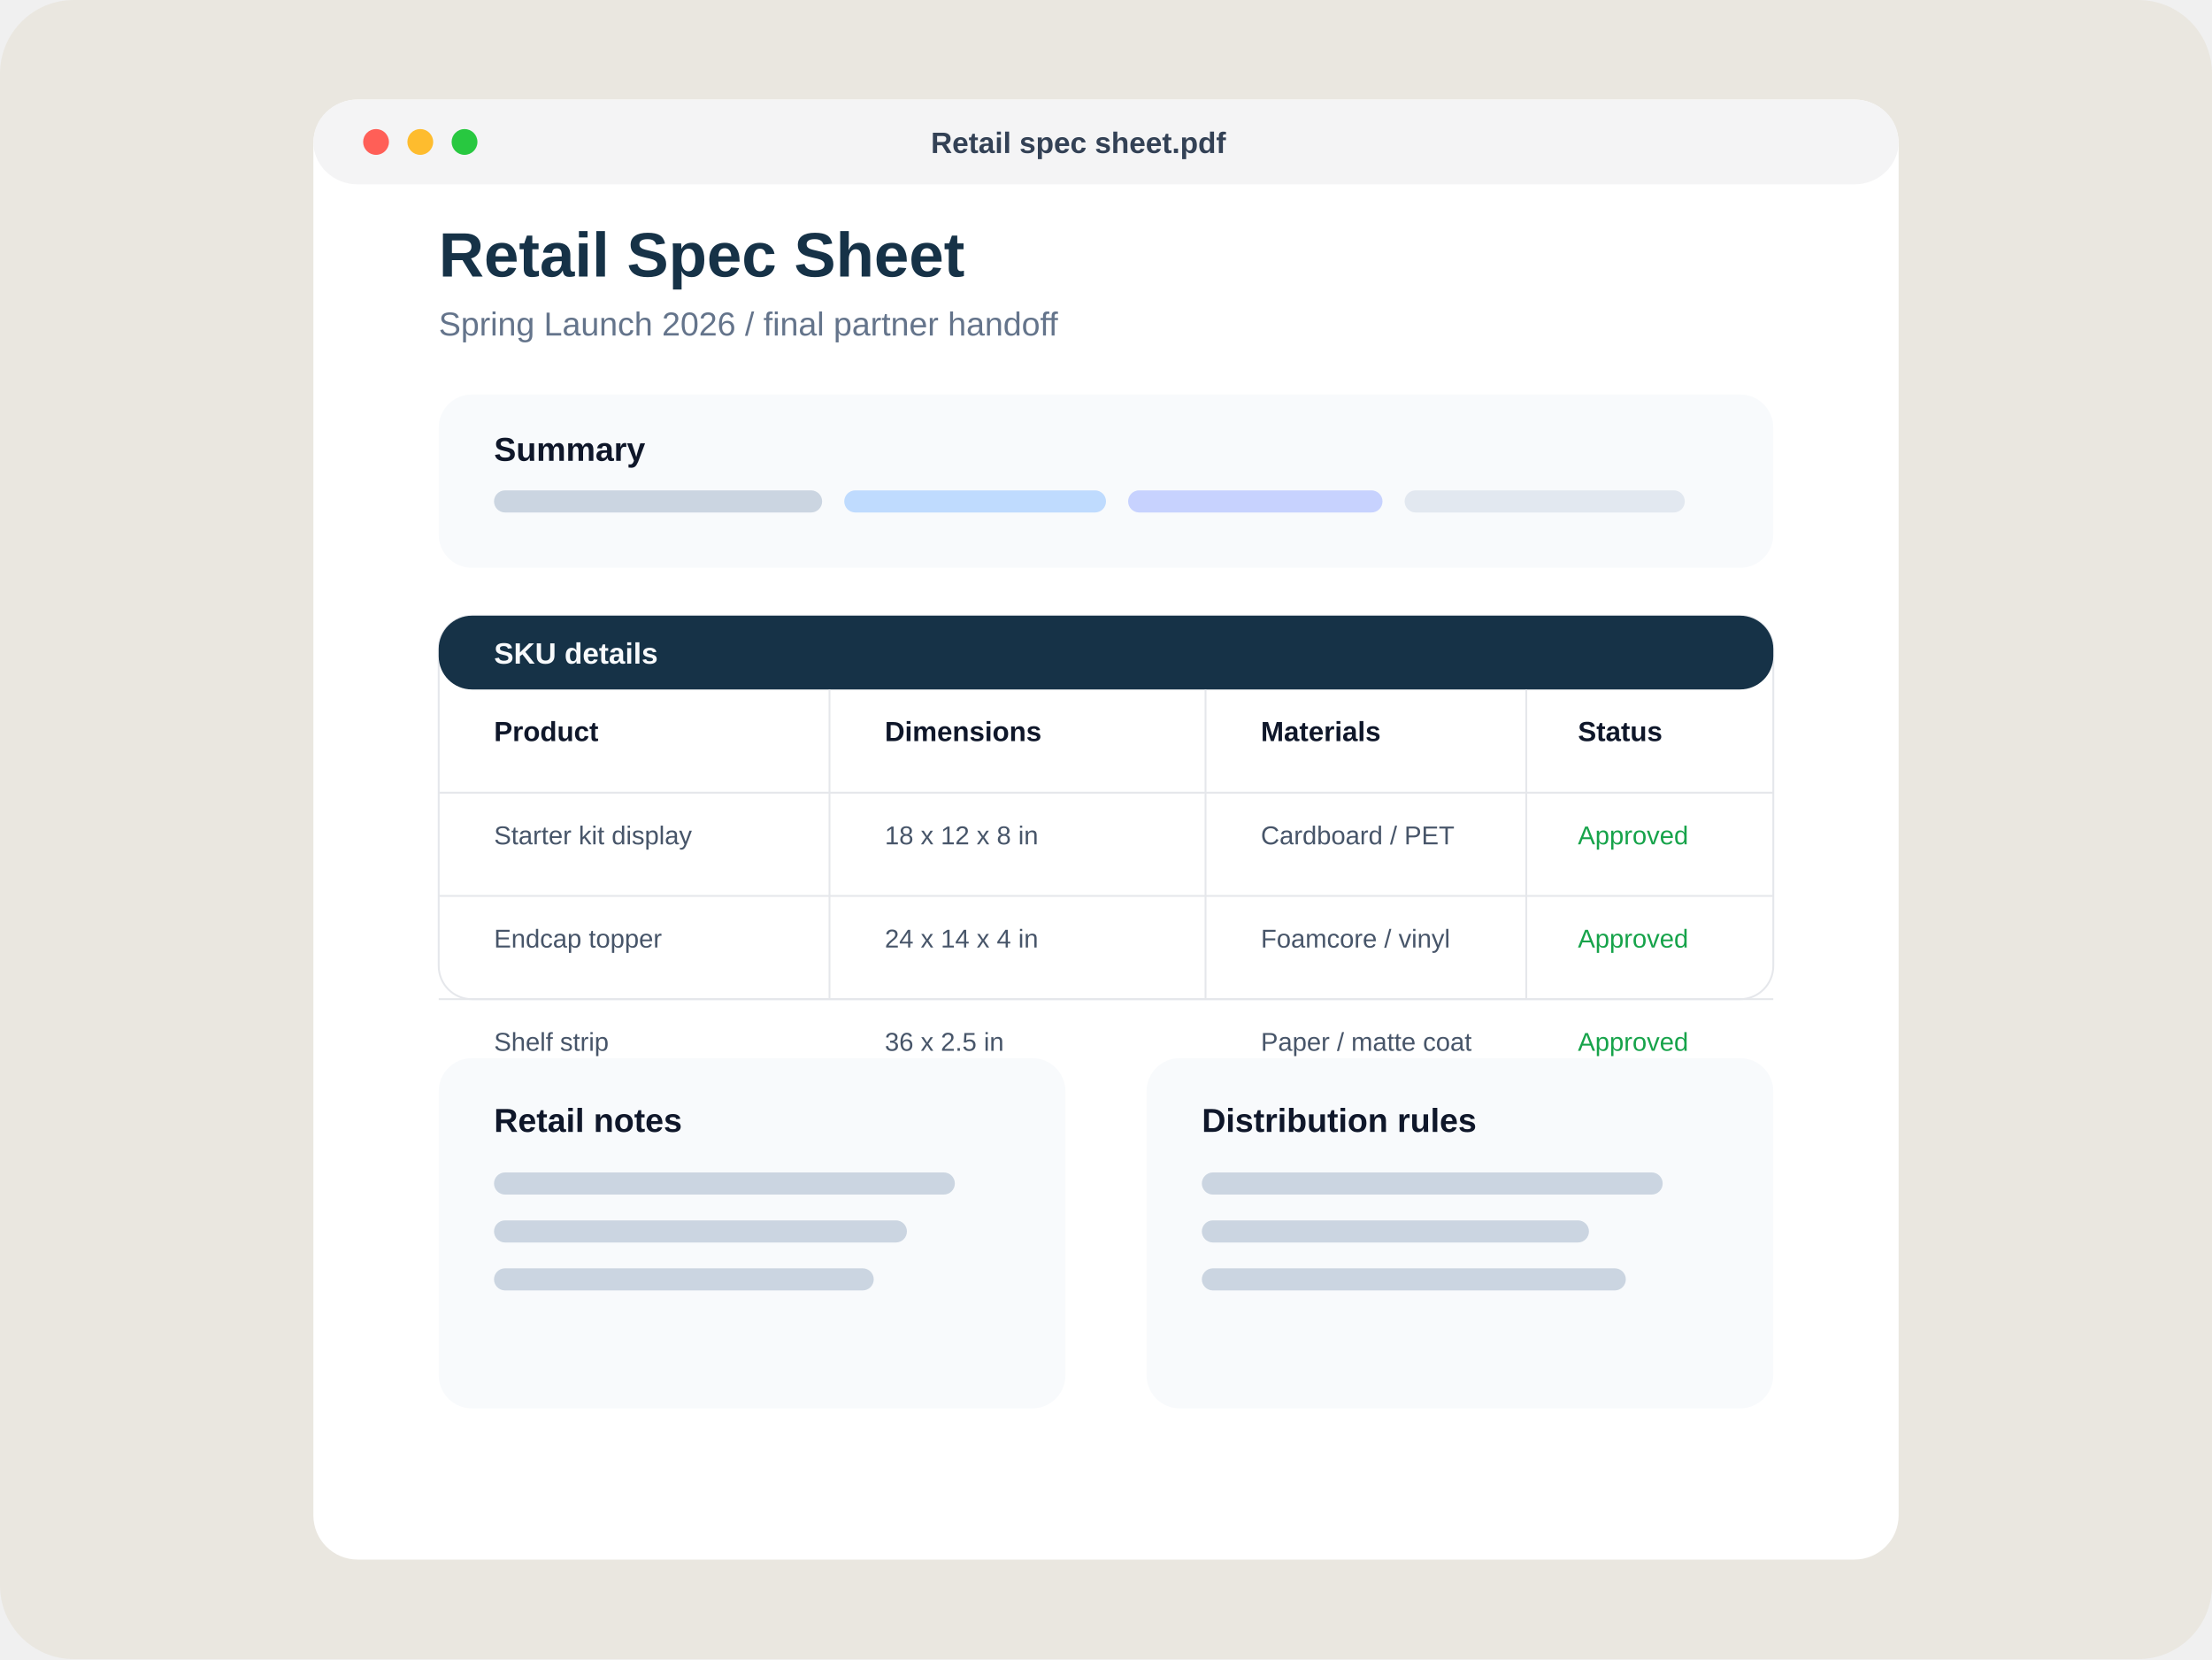
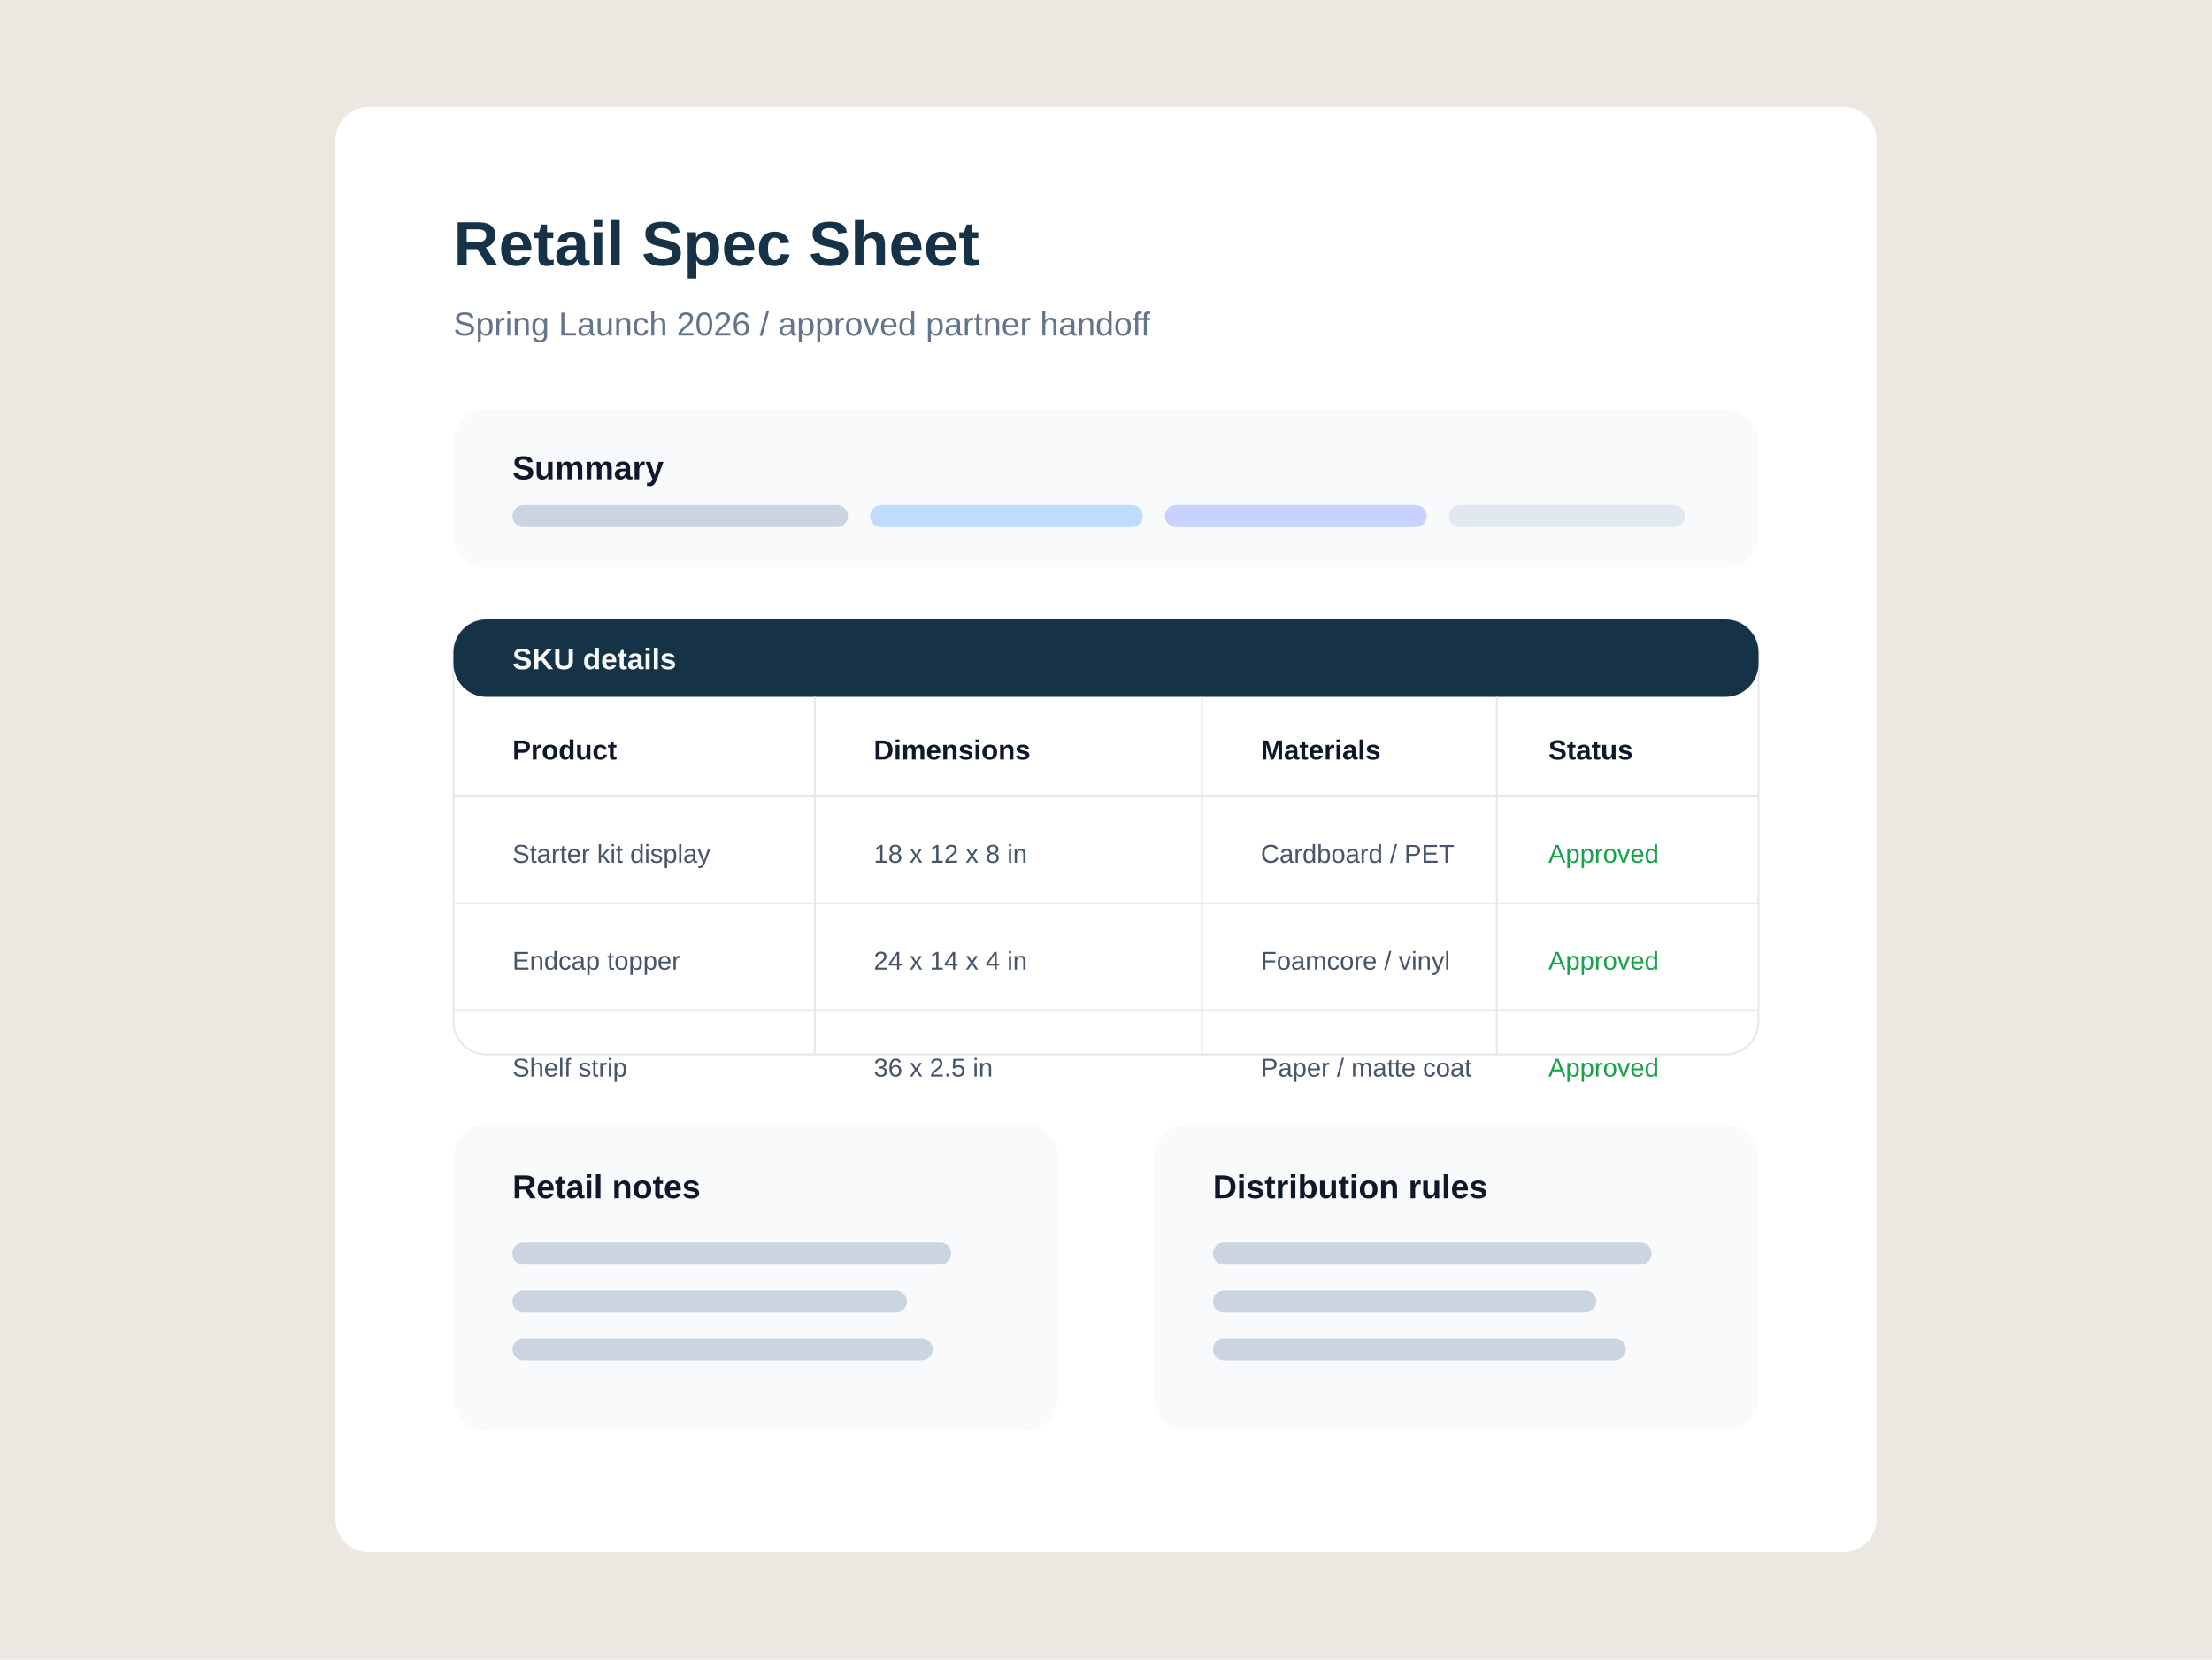
<svg xmlns="http://www.w3.org/2000/svg" width="1200" height="900" viewBox="0 0 1200 900" fill="none">
-   <rect width="1200" height="900" rx="40" fill="#EAE7E0" />
-   <rect x="170" y="54" width="860" height="792" rx="24" fill="#FFFFFF" />
-   <rect x="170" y="54" width="860" height="46" rx="24" fill="#F4F4F5" />
-   <circle cx="204" cy="77" r="7" fill="#FF5F57" />
-   <circle cx="228" cy="77" r="7" fill="#FEBC2E" />
-   <circle cx="252" cy="77" r="7" fill="#28C840" />
-   <text x="505" y="83" fill="#334155" font-family="Arial, sans-serif" font-size="16" font-weight="700">Retail spec sheet.pdf</text>
-   <text x="238" y="150" fill="#163247" font-family="Arial, sans-serif" font-size="34" font-weight="700">Retail Spec Sheet</text>
-   <text x="238" y="182" fill="#64748B" font-family="Arial, sans-serif" font-size="18">Spring Launch 2026 / final partner handoff</text>
-   <rect x="238" y="214" width="724" height="94" rx="18" fill="#F8FAFC" />
-   <text x="268" y="250" fill="#0F172A" font-family="Arial, sans-serif" font-size="18" font-weight="700">Summary</text>
-   <rect x="268" y="266" width="178" height="12" rx="6" fill="#CBD5E1" />
-   <rect x="458" y="266" width="142" height="12" rx="6" fill="#BFDBFE" />
-   <rect x="612" y="266" width="138" height="12" rx="6" fill="#C7D2FE" />
-   <rect x="762" y="266" width="152" height="12" rx="6" fill="#E2E8F0" />
-   <rect x="238" y="334" width="724" height="208" rx="18" fill="#FFFFFF" stroke="#E5E7EB" />
-   <rect x="238" y="334" width="724" height="40" rx="18" fill="#163247" />
-   <text x="268" y="360" fill="#F8FAFC" font-family="Arial, sans-serif" font-size="16" font-weight="700">SKU details</text>
-   <line x1="238" y1="430" x2="962" y2="430" stroke="#E5E7EB" />
-   <line x1="238" y1="486" x2="962" y2="486" stroke="#E5E7EB" />
-   <line x1="238" y1="542" x2="962" y2="542" stroke="#E5E7EB" />
-   <line x1="450" y1="374" x2="450" y2="542" stroke="#E5E7EB" />
-   <line x1="654" y1="374" x2="654" y2="542" stroke="#E5E7EB" />
-   <line x1="828" y1="374" x2="828" y2="542" stroke="#E5E7EB" />
-   <text x="268" y="402" fill="#0F172A" font-family="Arial, sans-serif" font-size="15" font-weight="700">Product</text>
-   <text x="480" y="402" fill="#0F172A" font-family="Arial, sans-serif" font-size="15" font-weight="700">Dimensions</text>
-   <text x="684" y="402" fill="#0F172A" font-family="Arial, sans-serif" font-size="15" font-weight="700">Materials</text>
-   <text x="856" y="402" fill="#0F172A" font-family="Arial, sans-serif" font-size="15" font-weight="700">Status</text>
-   <text x="268" y="458" fill="#475569" font-family="Arial, sans-serif" font-size="14">Starter kit display</text>
-   <text x="480" y="458" fill="#475569" font-family="Arial, sans-serif" font-size="14">18 x 12 x 8 in</text>
-   <text x="684" y="458" fill="#475569" font-family="Arial, sans-serif" font-size="14">Cardboard / PET</text>
-   <text x="856" y="458" fill="#16A34A" font-family="Arial, sans-serif" font-size="14">Approved</text>
-   <text x="268" y="514" fill="#475569" font-family="Arial, sans-serif" font-size="14">Endcap topper</text>
-   <text x="480" y="514" fill="#475569" font-family="Arial, sans-serif" font-size="14">24 x 14 x 4 in</text>
-   <text x="684" y="514" fill="#475569" font-family="Arial, sans-serif" font-size="14">Foamcore / vinyl</text>
-   <text x="856" y="514" fill="#16A34A" font-family="Arial, sans-serif" font-size="14">Approved</text>
-   <text x="268" y="570" fill="#475569" font-family="Arial, sans-serif" font-size="14">Shelf strip</text>
-   <text x="480" y="570" fill="#475569" font-family="Arial, sans-serif" font-size="14">36 x 2.5 in</text>
-   <text x="684" y="570" fill="#475569" font-family="Arial, sans-serif" font-size="14">Paper / matte coat</text>
-   <text x="856" y="570" fill="#16A34A" font-family="Arial, sans-serif" font-size="14">Approved</text>
-   <rect x="238" y="574" width="340" height="190" rx="18" fill="#F8FAFC" />
-   <rect x="622" y="574" width="340" height="190" rx="18" fill="#F8FAFC" />
-   <text x="268" y="614" fill="#0F172A" font-family="Arial, sans-serif" font-size="18" font-weight="700">Retail notes</text>
-   <rect x="268" y="636" width="250" height="12" rx="6" fill="#CBD5E1" />
-   <rect x="268" y="662" width="224" height="12" rx="6" fill="#CBD5E1" />
-   <rect x="268" y="688" width="206" height="12" rx="6" fill="#CBD5E1" />
-   <text x="652" y="614" fill="#0F172A" font-family="Arial, sans-serif" font-size="18" font-weight="700">Distribution rules</text>
-   <rect x="652" y="636" width="250" height="12" rx="6" fill="#CBD5E1" />
-   <rect x="652" y="662" width="210" height="12" rx="6" fill="#CBD5E1" />
-   <rect x="652" y="688" width="230" height="12" rx="6" fill="#CBD5E1" />
+   <rect width="1200" height="900" fill="#ECE8E1" />
+   <rect x="182" y="58" width="836" height="784" rx="18" fill="#FFFFFF" />
+   <text x="246" y="144" fill="#163247" font-family="Arial, sans-serif" font-size="34" font-weight="700">Retail Spec Sheet</text>
+   <text x="246" y="182" fill="#64748B" font-family="Arial, sans-serif" font-size="18">Spring Launch 2026 / approved partner handoff</text>
+   <rect x="246" y="222" width="708" height="86" rx="18" fill="#F8FAFC" />
+   <text x="278" y="260" fill="#0F172A" font-family="Arial, sans-serif" font-size="18" font-weight="700">Summary</text>
+   <rect x="278" y="274" width="182" height="12" rx="6" fill="#CBD5E1" />
+   <rect x="472" y="274" width="148" height="12" rx="6" fill="#BFDBFE" />
+   <rect x="632" y="274" width="142" height="12" rx="6" fill="#C7D2FE" />
+   <rect x="786" y="274" width="128" height="12" rx="6" fill="#E2E8F0" />
+   <rect x="246" y="336" width="708" height="236" rx="18" fill="#FFFFFF" stroke="#E5E7EB" />
+   <rect x="246" y="336" width="708" height="42" rx="18" fill="#163247" />
+   <text x="278" y="363" fill="#F8FAFC" font-family="Arial, sans-serif" font-size="16" font-weight="700">SKU details</text>
+   <line x1="246" y1="432" x2="954" y2="432" stroke="#E5E7EB" />
+   <line x1="246" y1="490" x2="954" y2="490" stroke="#E5E7EB" />
+   <line x1="246" y1="548" x2="954" y2="548" stroke="#E5E7EB" />
+   <line x1="442" y1="378" x2="442" y2="572" stroke="#E5E7EB" />
+   <line x1="652" y1="378" x2="652" y2="572" stroke="#E5E7EB" />
+   <line x1="812" y1="378" x2="812" y2="572" stroke="#E5E7EB" />
+   <text x="278" y="412" fill="#0F172A" font-family="Arial, sans-serif" font-size="15" font-weight="700">Product</text>
+   <text x="474" y="412" fill="#0F172A" font-family="Arial, sans-serif" font-size="15" font-weight="700">Dimensions</text>
+   <text x="684" y="412" fill="#0F172A" font-family="Arial, sans-serif" font-size="15" font-weight="700">Materials</text>
+   <text x="840" y="412" fill="#0F172A" font-family="Arial, sans-serif" font-size="15" font-weight="700">Status</text>
+   <text x="278" y="468" fill="#475569" font-family="Arial, sans-serif" font-size="14">Starter kit display</text>
+   <text x="474" y="468" fill="#475569" font-family="Arial, sans-serif" font-size="14">18 x 12 x 8 in</text>
+   <text x="684" y="468" fill="#475569" font-family="Arial, sans-serif" font-size="14">Cardboard / PET</text>
+   <text x="840" y="468" fill="#16A34A" font-family="Arial, sans-serif" font-size="14">Approved</text>
+   <text x="278" y="526" fill="#475569" font-family="Arial, sans-serif" font-size="14">Endcap topper</text>
+   <text x="474" y="526" fill="#475569" font-family="Arial, sans-serif" font-size="14">24 x 14 x 4 in</text>
+   <text x="684" y="526" fill="#475569" font-family="Arial, sans-serif" font-size="14">Foamcore / vinyl</text>
+   <text x="840" y="526" fill="#16A34A" font-family="Arial, sans-serif" font-size="14">Approved</text>
+   <text x="278" y="584" fill="#475569" font-family="Arial, sans-serif" font-size="14">Shelf strip</text>
+   <text x="474" y="584" fill="#475569" font-family="Arial, sans-serif" font-size="14">36 x 2.5 in</text>
+   <text x="684" y="584" fill="#475569" font-family="Arial, sans-serif" font-size="14">Paper / matte coat</text>
+   <text x="840" y="584" fill="#16A34A" font-family="Arial, sans-serif" font-size="14">Approved</text>
+   <rect x="246" y="610" width="328" height="166" rx="18" fill="#F8FAFC" />
+   <rect x="626" y="610" width="328" height="166" rx="18" fill="#F8FAFC" />
+   <text x="278" y="650" fill="#0F172A" font-family="Arial, sans-serif" font-size="18" font-weight="700">Retail notes</text>
+   <rect x="278" y="674" width="238" height="12" rx="6" fill="#CBD5E1" />
+   <rect x="278" y="700" width="214" height="12" rx="6" fill="#CBD5E1" />
+   <rect x="278" y="726" width="228" height="12" rx="6" fill="#CBD5E1" />
+   <text x="658" y="650" fill="#0F172A" font-family="Arial, sans-serif" font-size="18" font-weight="700">Distribution rules</text>
+   <rect x="658" y="674" width="238" height="12" rx="6" fill="#CBD5E1" />
+   <rect x="658" y="700" width="208" height="12" rx="6" fill="#CBD5E1" />
+   <rect x="658" y="726" width="224" height="12" rx="6" fill="#CBD5E1" />
</svg>
